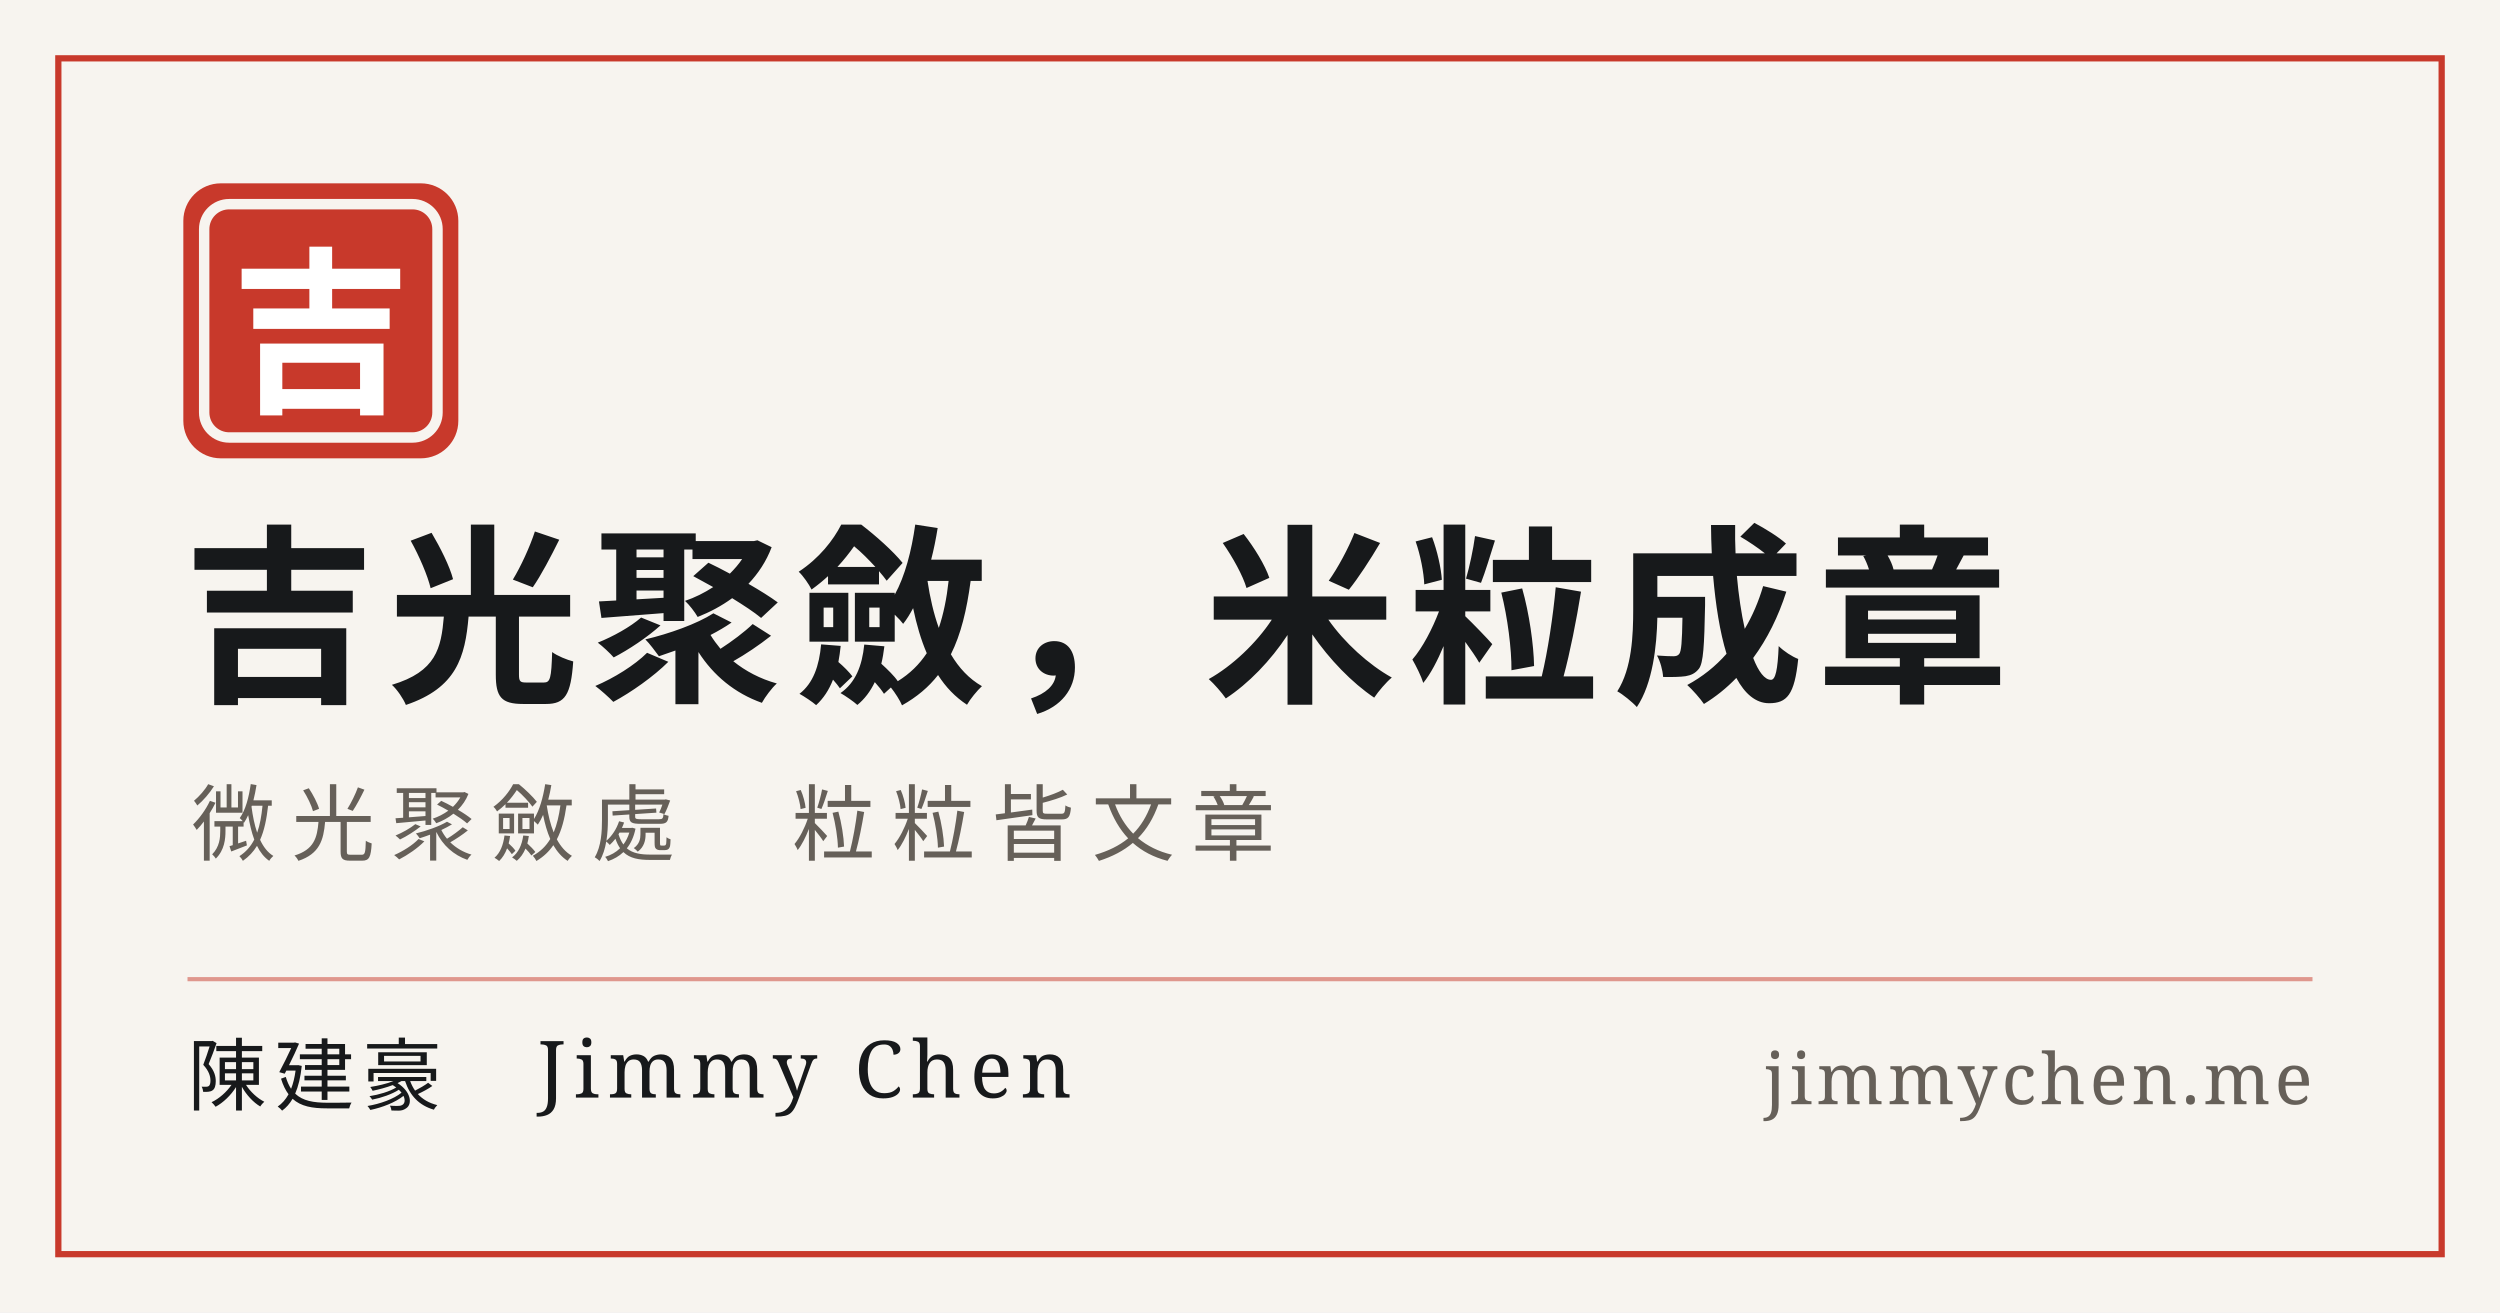
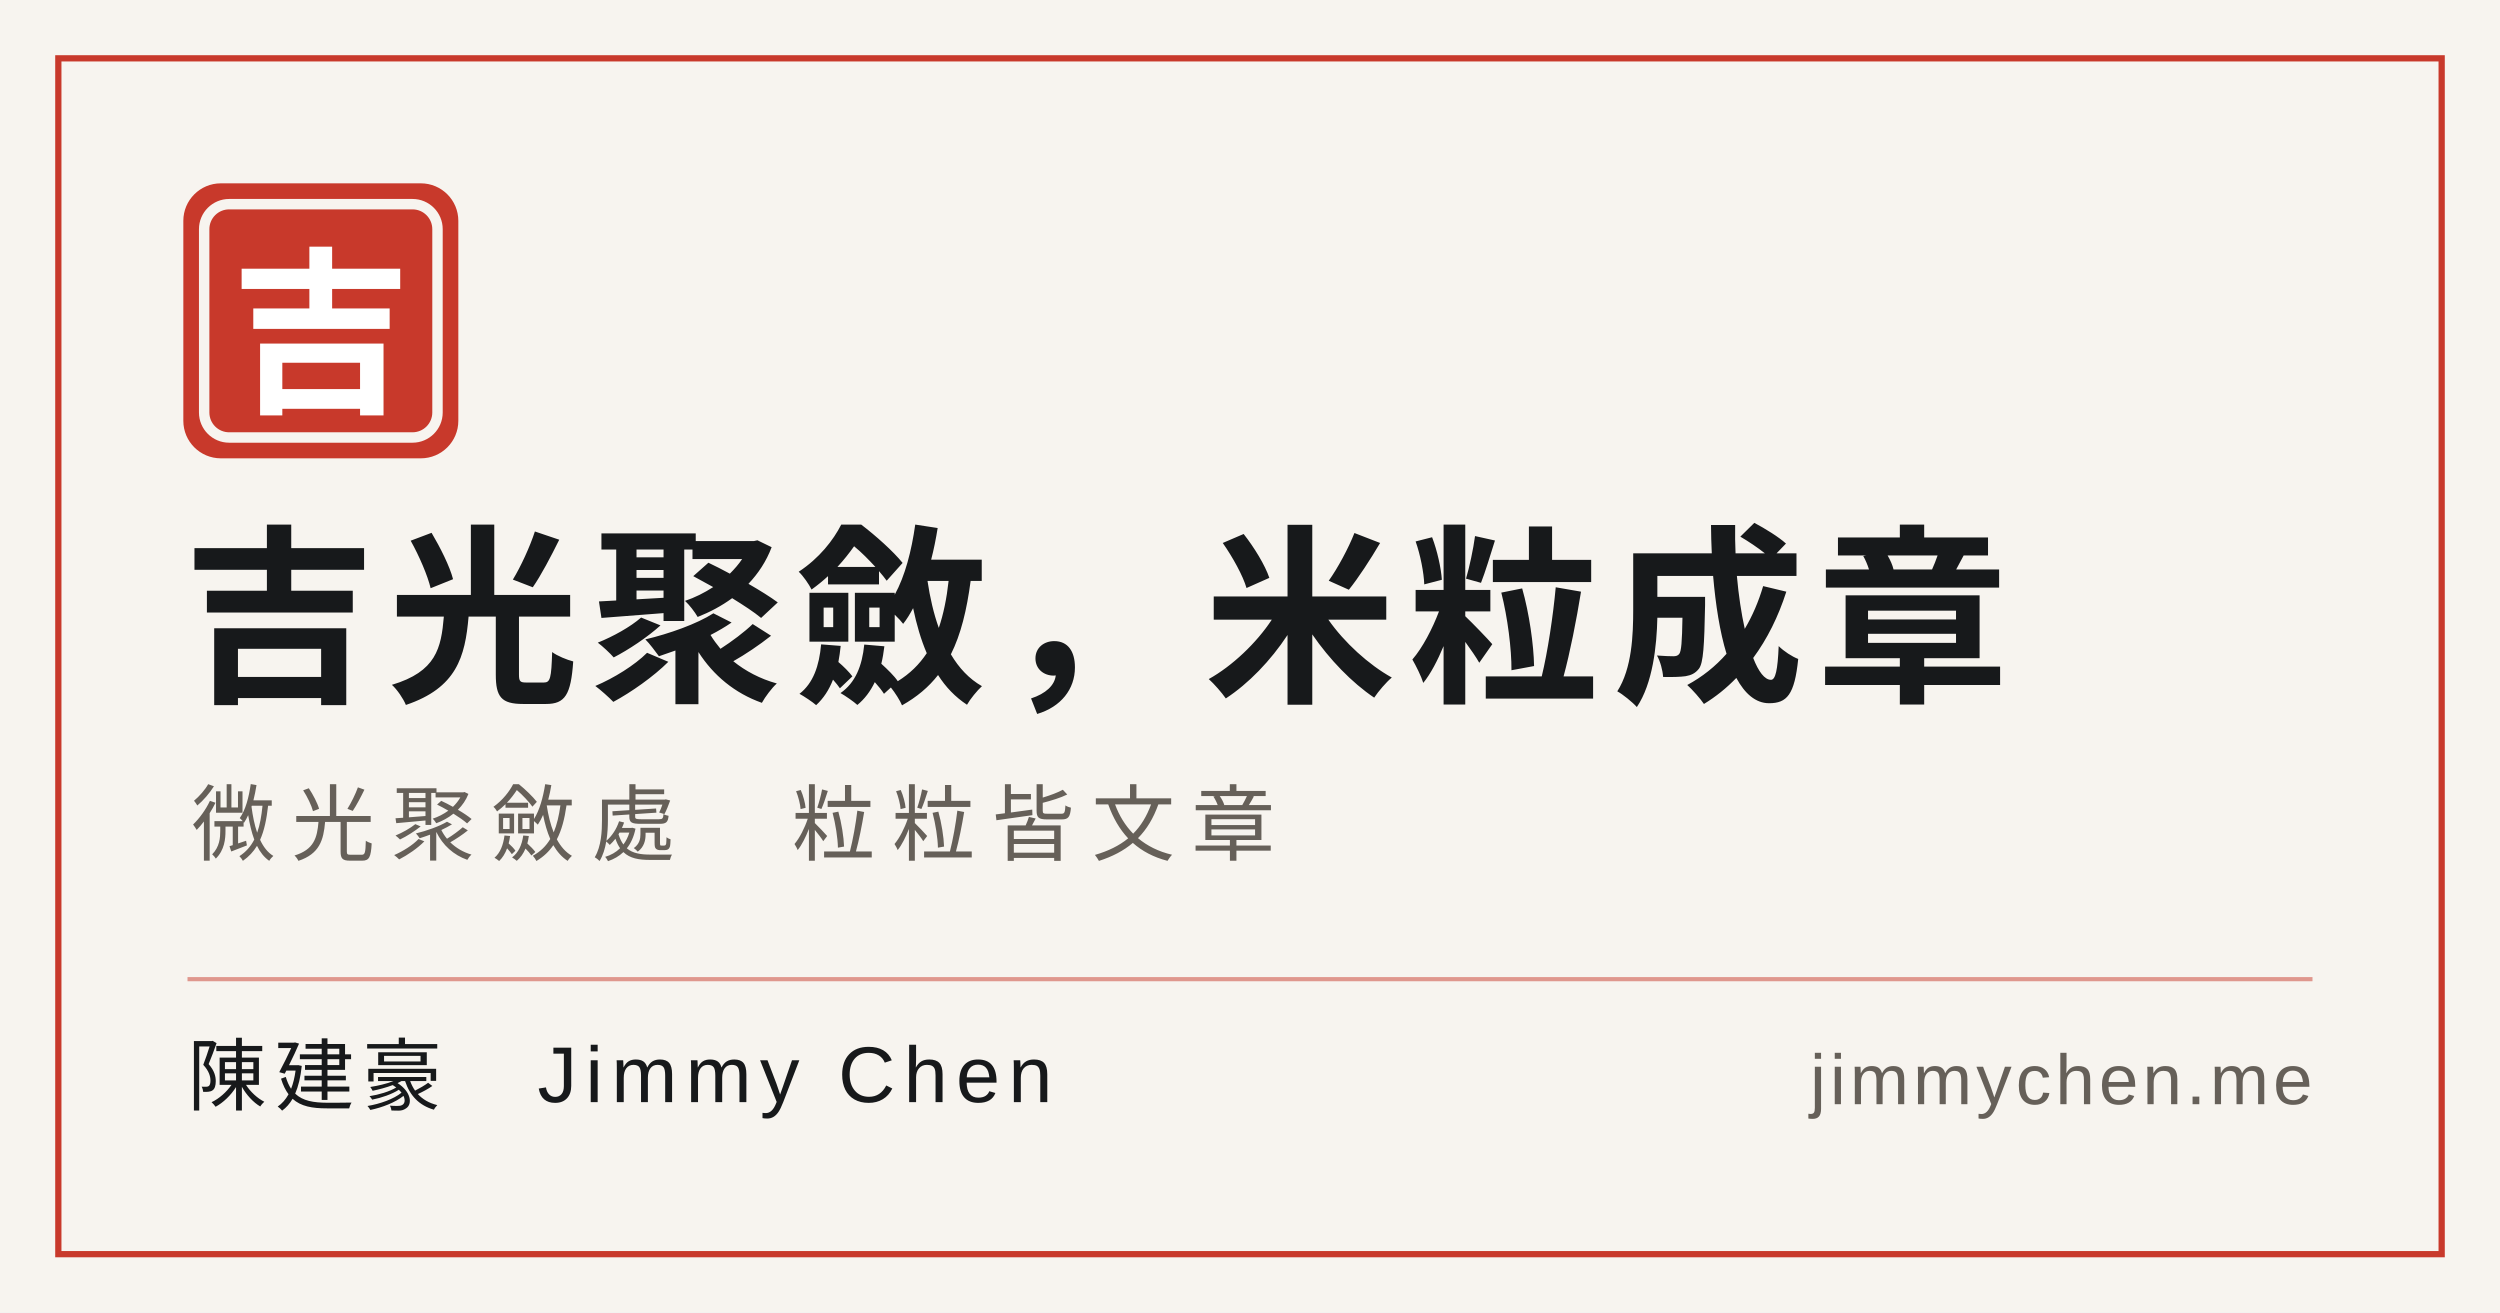
<svg xmlns="http://www.w3.org/2000/svg" viewBox="0 0 1200 630" width="1200" height="630" role="img" aria-label="吉光聚斂，米粒成章 — 陳建豪 Jimmy Chen">
  <rect width="1200" height="630" fill="#f7f4ef" />
  <rect x="28" y="28" width="1144" height="574" fill="none" stroke="#c8392b" stroke-width="3" />
  <rect x="88" y="88" width="132" height="132" rx="18" fill="#c8392b" />
  <rect x="98" y="98" width="112" height="112" rx="12" fill="none" stroke="#f7f4ef" stroke-width="5" />
-   <text x="154" y="154" fill="#ffffff" font-family="Noto Serif TC, Songti TC, serif" font-weight="700" font-size="86" text-anchor="middle" dominant-baseline="central">吉</text>
-   <text x="88" y="330" fill="#17191b" font-family="Noto Serif TC, Songti TC, serif" font-weight="700" font-size="92" letter-spacing="6">吉光聚斂，米粒成章</text>
-   <text x="92" y="410" fill="#666059" font-family="Noto Serif TC, Songti TC, serif" font-size="40" letter-spacing="8">微光聚斂處　粒粒皆文章</text>
+   <text x="154" y="154" fill="#ffffff" font-family="Songti TC, serif" font-weight="700" font-size="86" text-anchor="middle" dominant-baseline="central">吉</text>
+   <text x="88" y="330" fill="#17191b" font-family="PingFang TC, Microsoft JhengHei, Helvetica Neue, Arial, sans-serif" font-weight="700" font-size="92" letter-spacing="6">吉光聚斂，米粒成章</text>
+   <text x="92" y="410" fill="#666059" font-family="PingFang TC, Microsoft JhengHei, Helvetica Neue, Arial, sans-serif" font-size="40" letter-spacing="8">微光聚斂處　粒粒皆文章</text>
  <line x1="90" y1="470" x2="1110" y2="470" stroke="#c8392b" stroke-width="2" opacity="0.5" />
-   <text x="90" y="530" fill="#17191b" font-family="Noto Serif TC, Songti TC, serif" font-size="38" letter-spacing="4">陳建豪　Jimmy Chen</text>
-   <text x="1110" y="530" fill="#666059" font-family="Georgia, serif" font-size="34" text-anchor="end" letter-spacing="2">jimmychen.me</text>
+   <text x="90" y="530" fill="#17191b" font-family="PingFang TC, Microsoft JhengHei, Helvetica Neue, Arial, sans-serif" font-size="38" letter-spacing="4">陳建豪　Jimmy Chen</text>
+   <text x="1110" y="530" fill="#666059" font-family="Helvetica Neue, Arial, sans-serif" font-size="34" text-anchor="end" letter-spacing="2">jimmychen.me</text>
</svg>
